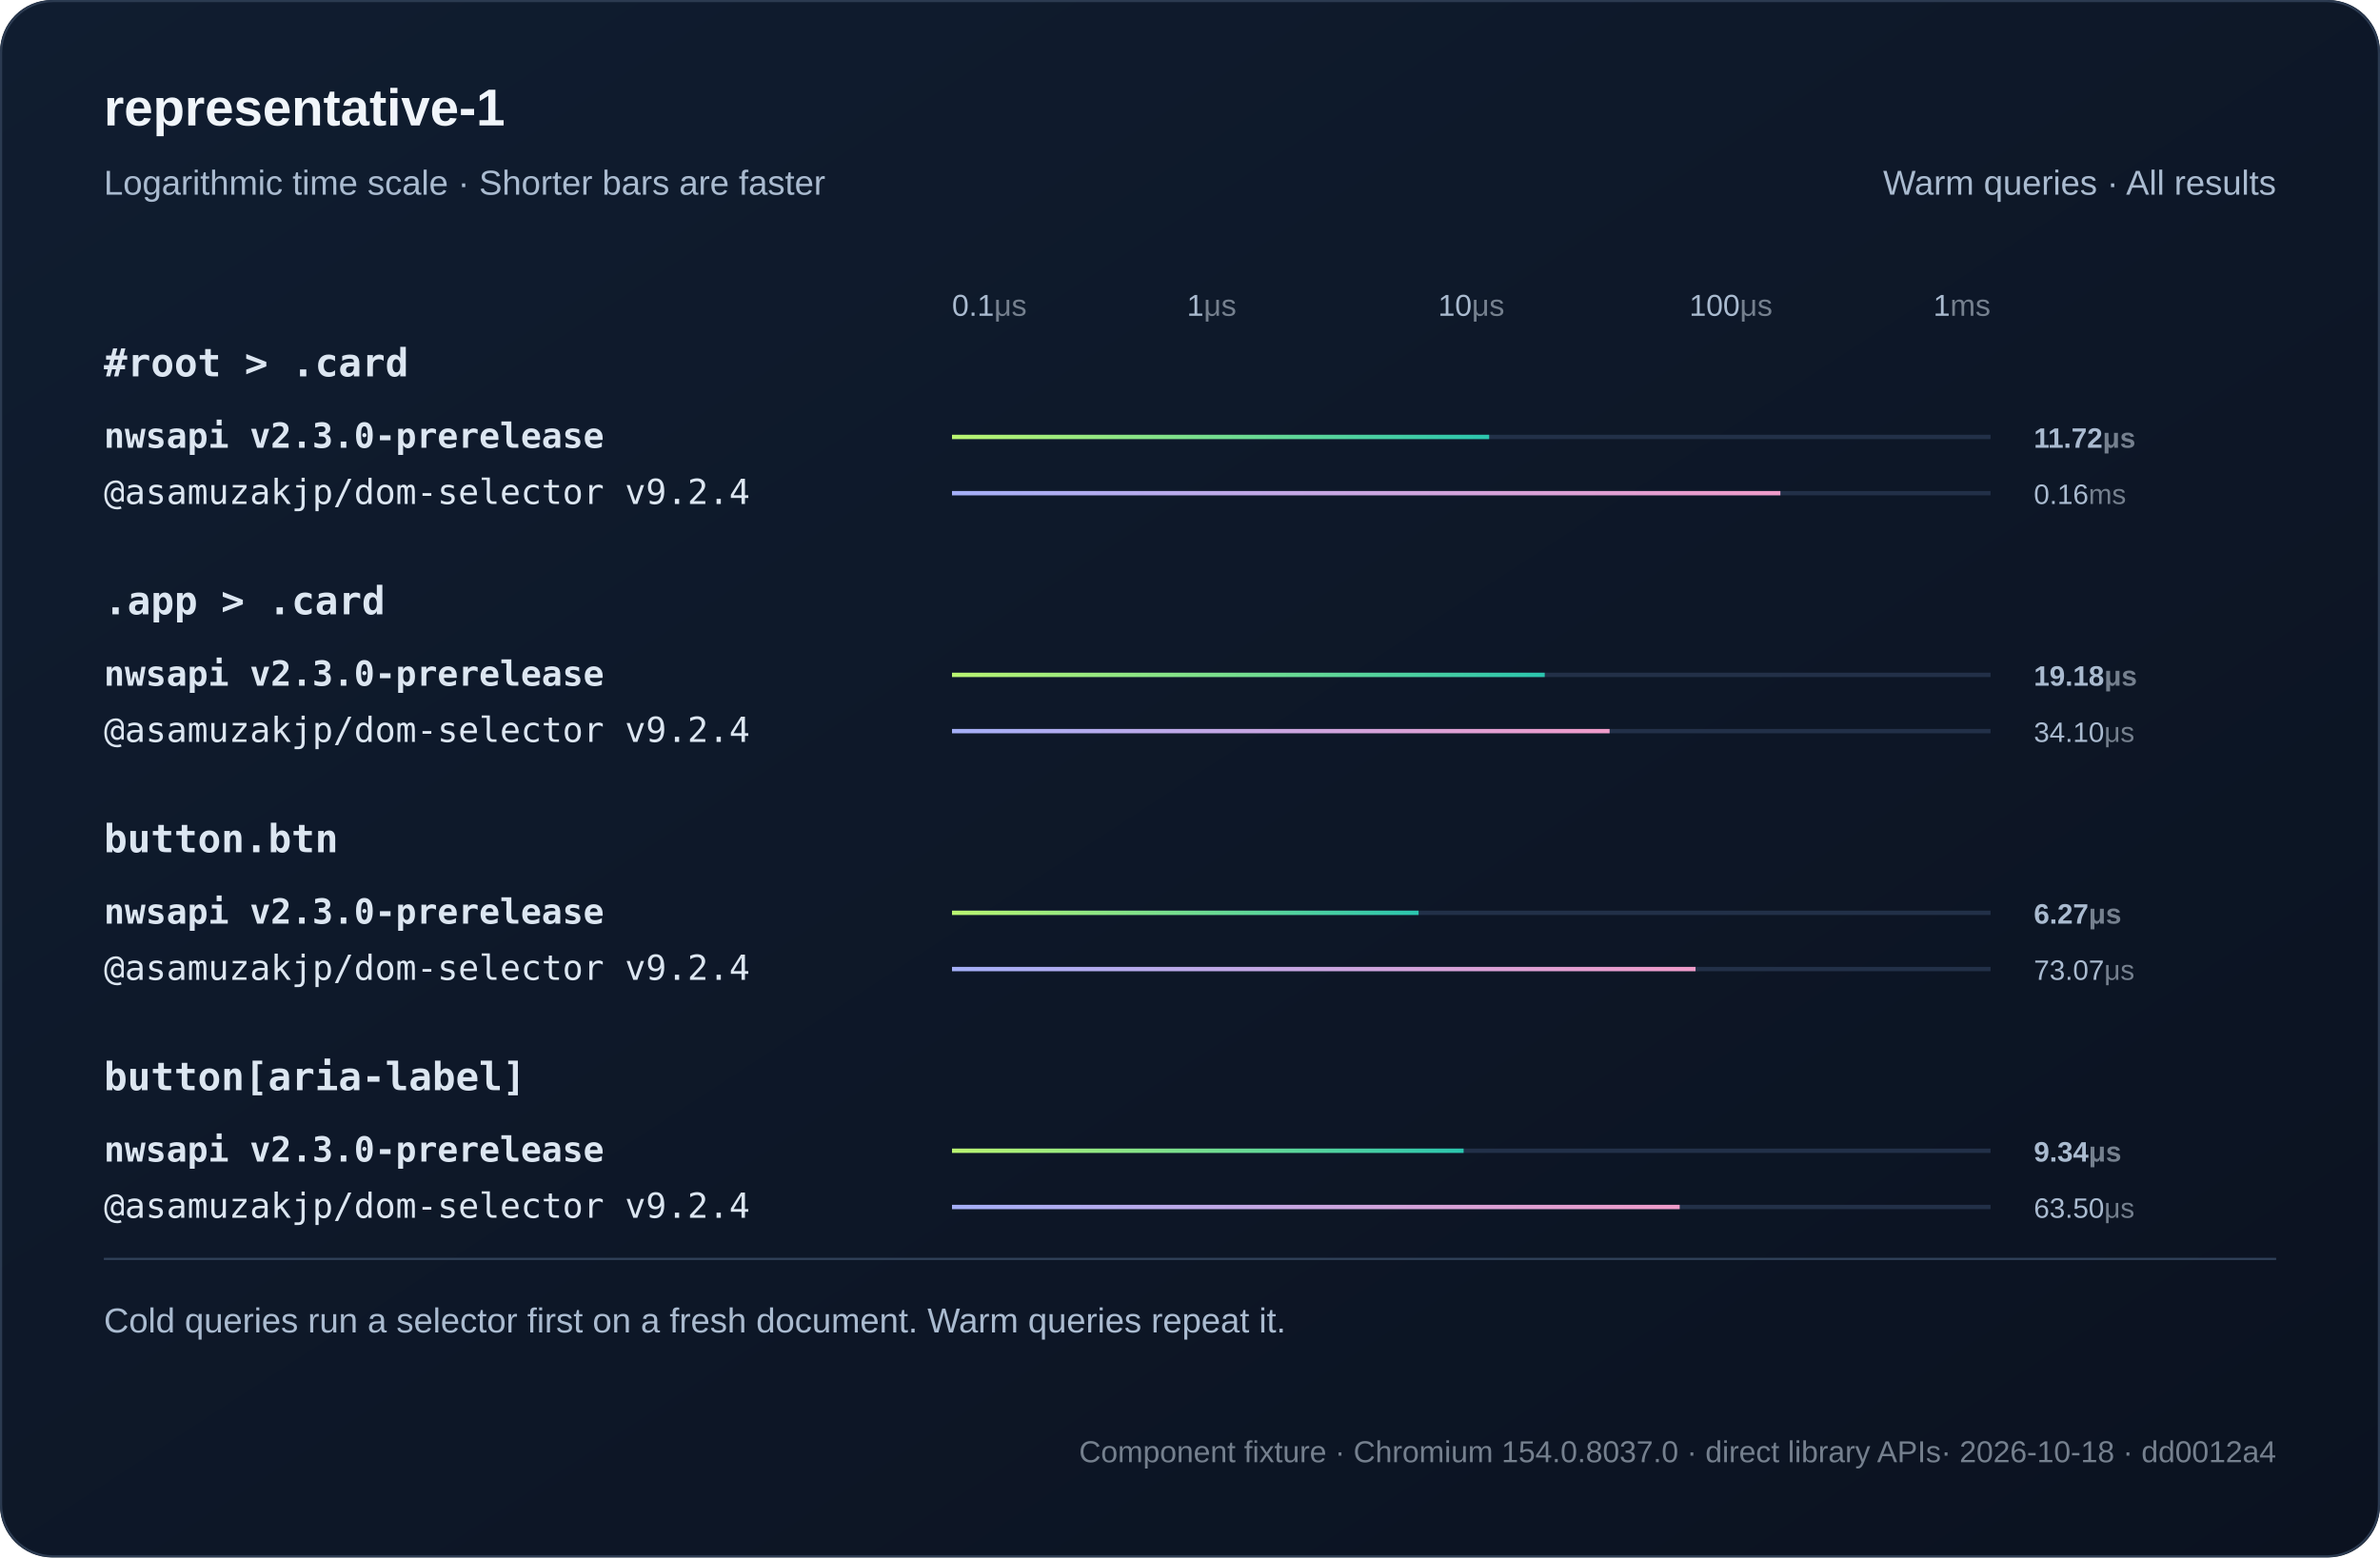
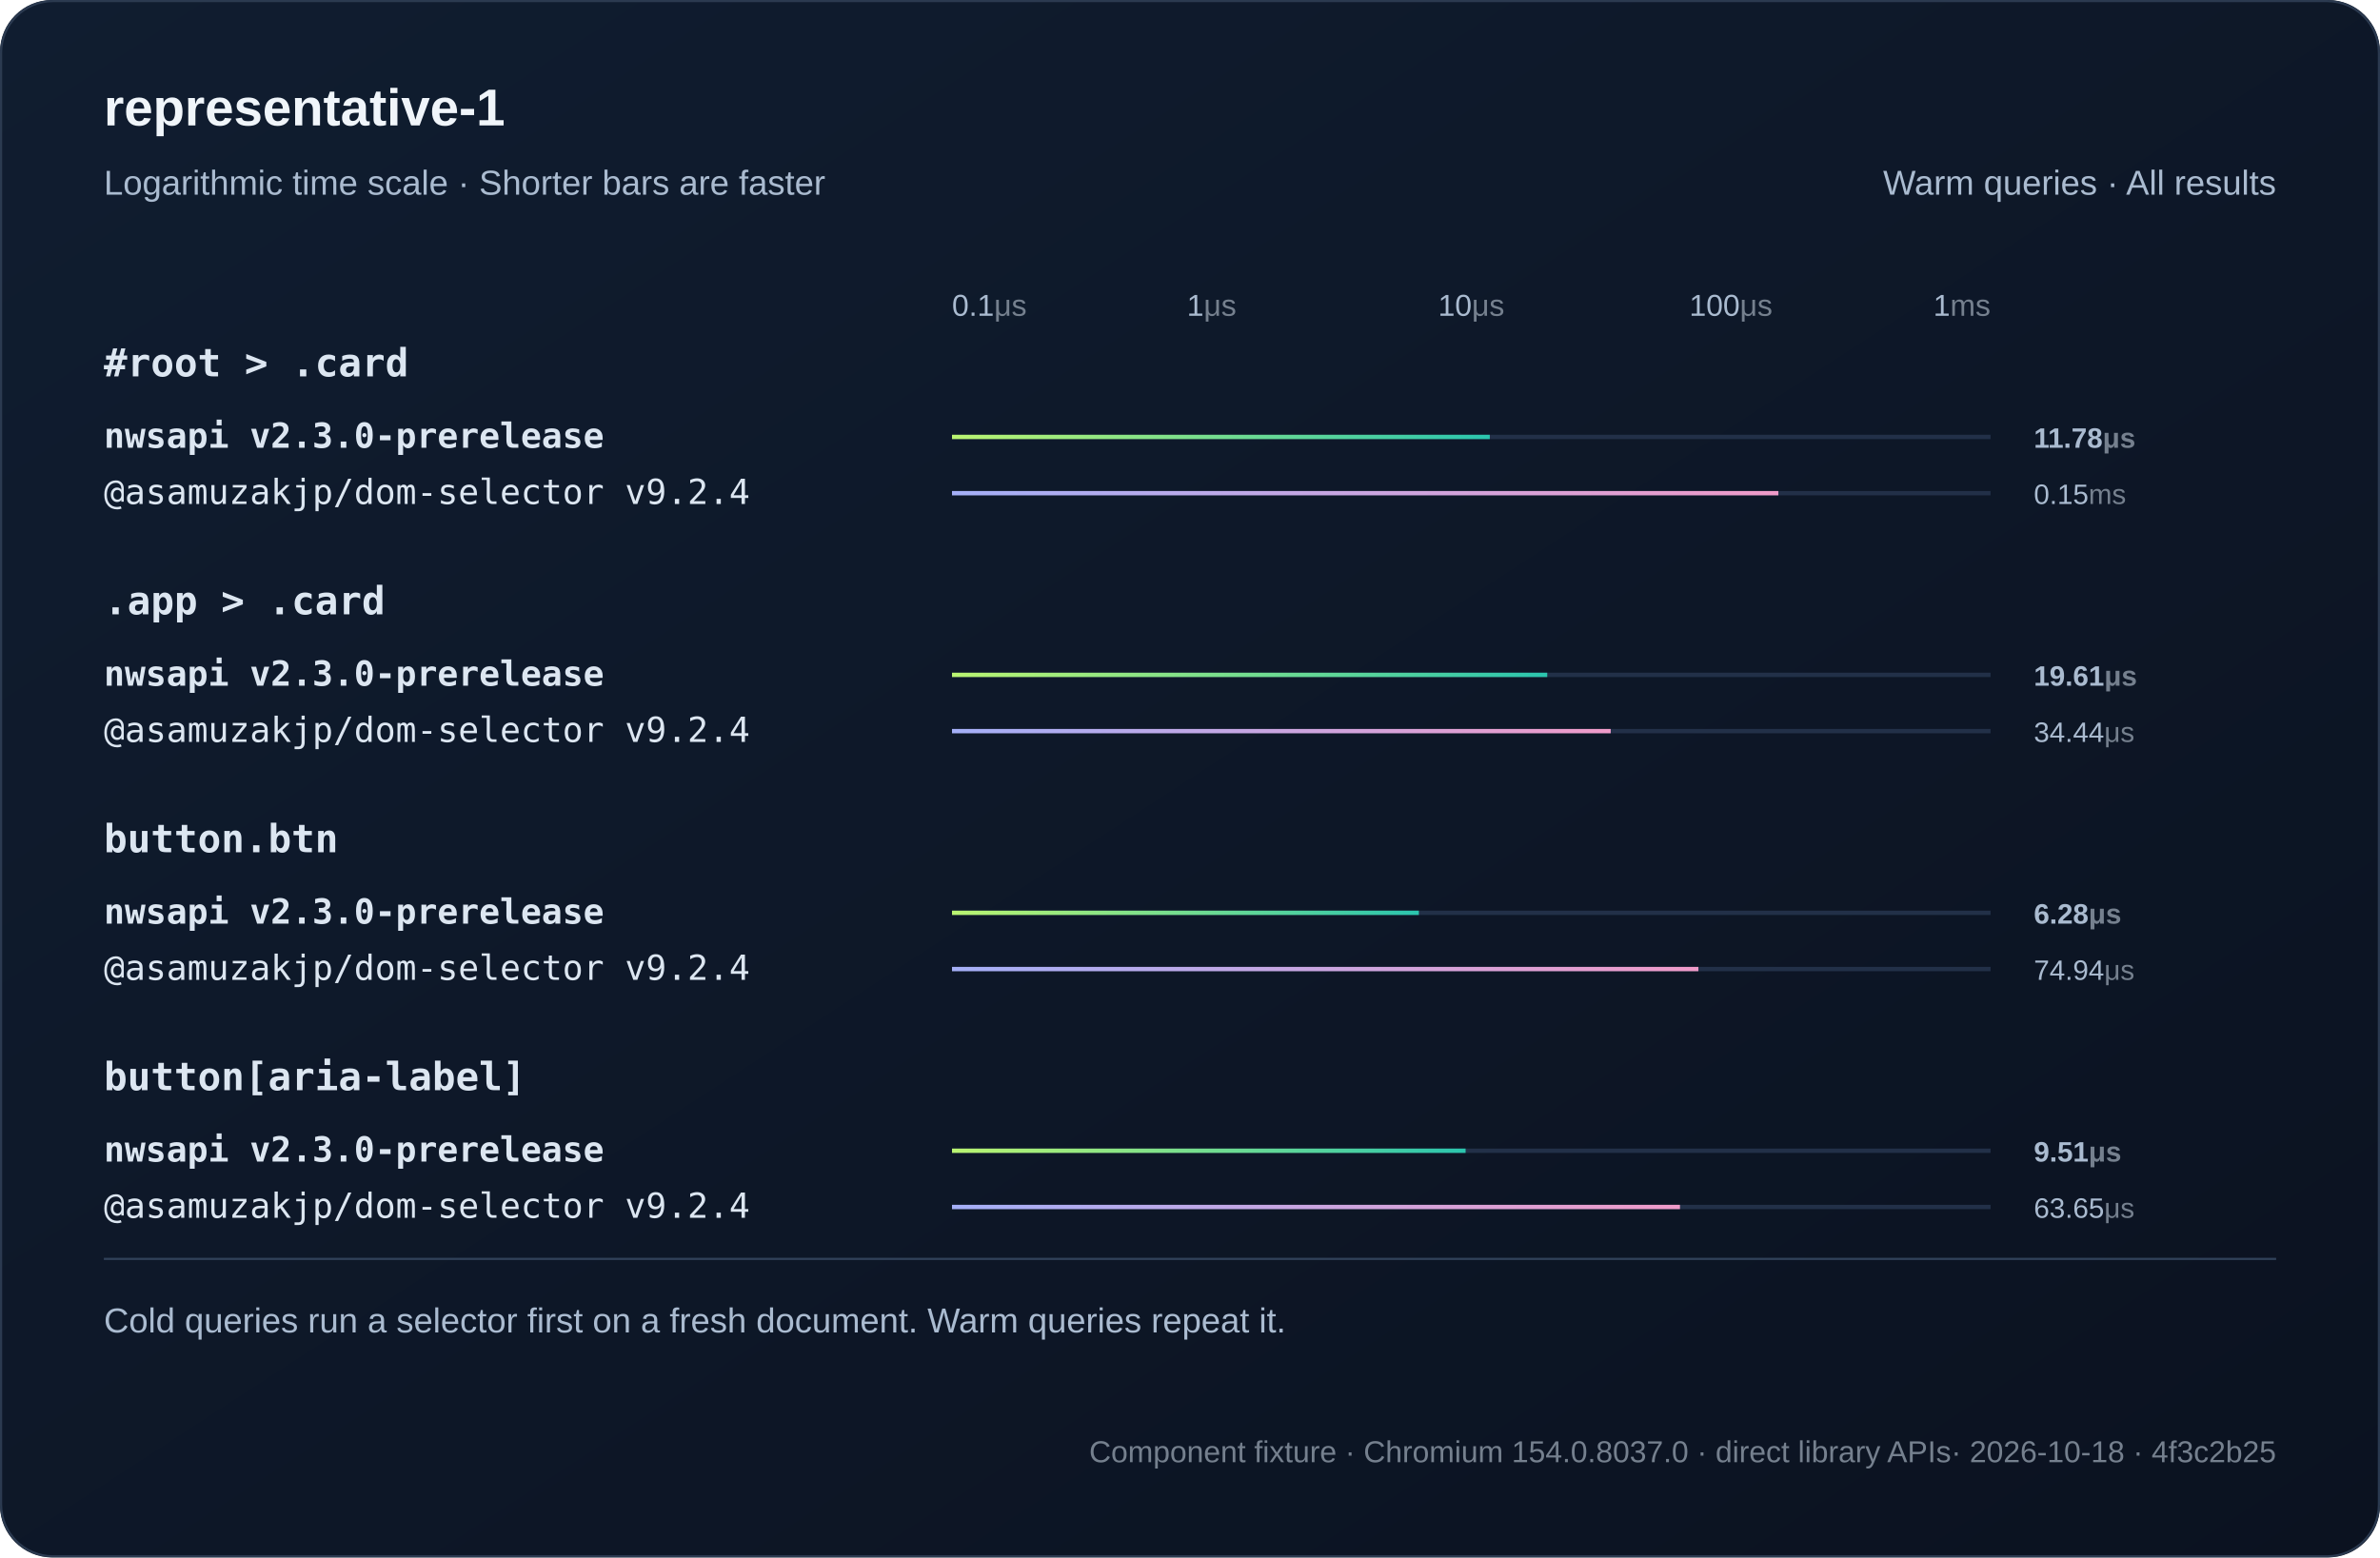
<svg xmlns="http://www.w3.org/2000/svg" width="1100" height="720" viewBox="0 0 1100 720" role="img">
  <defs>
    <linearGradient id="bg" x2="1" y2="1">
      <stop stop-color="#101d30" />
      <stop offset="1" stop-color="#0b1220" />
    </linearGradient>
    <linearGradient id="series0">
      <stop stop-color="#baf471" />
      <stop offset="1" stop-color="#2bc5ae" />
    </linearGradient>
    <linearGradient id="series1">
      <stop stop-color="#a4aff7" />
      <stop offset="1" stop-color="#ef9bc9" />
    </linearGradient>
  </defs>
  <style>text{font-family:Arial,Helvetica,sans-serif;fill:#f0f5fa}
.muted{fill:#aabbd0;font:16px Arial,Helvetica,sans-serif}
.code{font:18px Consolas,Menlo,monospace;fill:#dce6f1}
.note .code{font:16px Consolas,Menlo,monospace}
.metadata,.metadata .code{fill:#75808e;font-size:14px}
.chart-title{font-size:24px;font-weight:700}
.unit{fill:#75808e}
.package{font-family:Consolas,Menlo,monospace}
.comparison{font-size:14px;font-variant-numeric:tabular-nums}
.tick{fill:#aabbd0;font-size:12px}
.time{fill:#aabbd0;font-size:13px;font-variant-numeric:tabular-nums}
.engine{font-size:16px}.selector{font-weight:600}.tick{font-size:14px}</style>
  <rect width="1100" height="720" rx="24" fill="url(#bg)" />
  <rect x=".5" y=".5" width="1099" height="719" rx="24" fill="none" stroke="#2b3a50" />
  <text x="48" y="58" class="chart-title">representative-1</text>
  <text x="48" y="90" class="muted">Logarithmic time scale · Shorter bars are faster</text>
  <text x="1052" y="90" text-anchor="end" class="muted">Warm queries · All results</text>
  <text x="440" y="146" text-anchor="start" class="tick">0.1<tspan class="unit">μs</tspan>
  </text>
  <text x="560" y="146" text-anchor="middle" class="tick">1<tspan class="unit">μs</tspan>
  </text>
  <text x="680" y="146" text-anchor="middle" class="tick">10<tspan class="unit">μs</tspan>
  </text>
  <text x="800" y="146" text-anchor="middle" class="tick">100<tspan class="unit">μs</tspan>
  </text>
  <text x="920" y="146" text-anchor="end" class="tick">1<tspan class="unit">ms</tspan>
  </text>
  <text x="48" y="174" class="code selector">#root &gt; .card</text>
  <g>
    <text x="48" y="207" class="code engine" style="font-weight:700">nwsapi v2.3.0-prerelease</text>
    <path d="M440 202h480" stroke="#223048" stroke-width="2" />
-     <rect class="bar" x="440" y="201" width="248.27" height="2" fill="url(#series0)" />
-     <text x="940" y="207" class="time" style="font-weight:700">11.72<tspan class="unit">μs</tspan>
+     <rect class="bar" x="440" y="201" width="248.56" height="2" fill="url(#series0)" />
+     <text x="940" y="207" class="time" style="font-weight:700">11.78<tspan class="unit">μs</tspan>
    </text>
  </g>
  <g>
    <text x="48" y="233" class="code engine">@asamuzakjp/dom-selector v9.2.4</text>
    <path d="M440 228h480" stroke="#223048" stroke-width="2" />
-     <rect class="bar" x="440" y="227" width="382.87" height="2" fill="url(#series1)" />
-     <text x="940" y="233" class="time">0.16<tspan class="unit">ms</tspan>
+     <rect class="bar" x="440" y="227" width="381.93" height="2" fill="url(#series1)" />
+     <text x="940" y="233" class="time">0.15<tspan class="unit">ms</tspan>
    </text>
  </g>
  <text x="48" y="284" class="code selector">.app &gt; .card</text>
  <g>
    <text x="48" y="317" class="code engine" style="font-weight:700">nwsapi v2.3.0-prerelease</text>
    <path d="M440 312h480" stroke="#223048" stroke-width="2" />
-     <rect class="bar" x="440" y="311" width="273.95" height="2" fill="url(#series0)" />
-     <text x="940" y="317" class="time" style="font-weight:700">19.18<tspan class="unit">μs</tspan>
+     <rect class="bar" x="440" y="311" width="275.11" height="2" fill="url(#series0)" />
+     <text x="940" y="317" class="time" style="font-weight:700">19.61<tspan class="unit">μs</tspan>
    </text>
  </g>
  <g>
    <text x="48" y="343" class="code engine">@asamuzakjp/dom-selector v9.2.4</text>
    <path d="M440 338h480" stroke="#223048" stroke-width="2" />
-     <rect class="bar" x="440" y="337" width="303.93" height="2" fill="url(#series1)" />
-     <text x="940" y="343" class="time">34.10<tspan class="unit">μs</tspan>
+     <rect class="bar" x="440" y="337" width="304.45" height="2" fill="url(#series1)" />
+     <text x="940" y="343" class="time">34.44<tspan class="unit">μs</tspan>
    </text>
  </g>
  <text x="48" y="394" class="code selector">button.btn</text>
  <g>
    <text x="48" y="427" class="code engine" style="font-weight:700">nwsapi v2.3.0-prerelease</text>
    <path d="M440 422h480" stroke="#223048" stroke-width="2" />
-     <rect class="bar" x="440" y="421" width="215.64" height="2" fill="url(#series0)" />
-     <text x="940" y="427" class="time" style="font-weight:700">6.27<tspan class="unit">μs</tspan>
+     <rect class="bar" x="440" y="421" width="215.78" height="2" fill="url(#series0)" />
+     <text x="940" y="427" class="time" style="font-weight:700">6.28<tspan class="unit">μs</tspan>
    </text>
  </g>
  <g>
    <text x="48" y="453" class="code engine">@asamuzakjp/dom-selector v9.2.4</text>
    <path d="M440 448h480" stroke="#223048" stroke-width="2" />
-     <rect class="bar" x="440" y="447" width="343.65" height="2" fill="url(#series1)" />
-     <text x="940" y="453" class="time">73.07<tspan class="unit">μs</tspan>
+     <rect class="bar" x="440" y="447" width="344.97" height="2" fill="url(#series1)" />
+     <text x="940" y="453" class="time">74.94<tspan class="unit">μs</tspan>
    </text>
  </g>
  <text x="48" y="504" class="code selector">button[aria-label]</text>
  <g>
    <text x="48" y="537" class="code engine" style="font-weight:700">nwsapi v2.3.0-prerelease</text>
    <path d="M440 532h480" stroke="#223048" stroke-width="2" />
-     <rect class="bar" x="440" y="531" width="236.46" height="2" fill="url(#series0)" />
-     <text x="940" y="537" class="time" style="font-weight:700">9.34<tspan class="unit">μs</tspan>
+     <rect class="bar" x="440" y="531" width="237.38" height="2" fill="url(#series0)" />
+     <text x="940" y="537" class="time" style="font-weight:700">9.51<tspan class="unit">μs</tspan>
    </text>
  </g>
  <g>
    <text x="48" y="563" class="code engine">@asamuzakjp/dom-selector v9.2.4</text>
    <path d="M440 558h480" stroke="#223048" stroke-width="2" />
-     <rect class="bar" x="440" y="557" width="336.33" height="2" fill="url(#series1)" />
-     <text x="940" y="563" class="time">63.50<tspan class="unit">μs</tspan>
+     <rect class="bar" x="440" y="557" width="336.46" height="2" fill="url(#series1)" />
+     <text x="940" y="563" class="time">63.65<tspan class="unit">μs</tspan>
    </text>
  </g>
  <path d="M48 582h1004" stroke="#304159" />
  <text x="48" y="616" class="muted">Cold queries run a selector first on a fresh document. Warm queries repeat it.</text>
-   <text x="1052" y="676" text-anchor="end" class="muted note metadata">Component fixture · Chromium 154.0.8037.0 · direct library APIs<tspan fill="#75808e"> · 2026-10-18 · dd0012a4</tspan>
+   <text x="1052" y="676" text-anchor="end" class="muted note metadata">Component fixture · Chromium 154.0.8037.0 · direct library APIs<tspan fill="#75808e"> · 2026-10-18 · 4f3c2b25</tspan>
  </text>
</svg>
